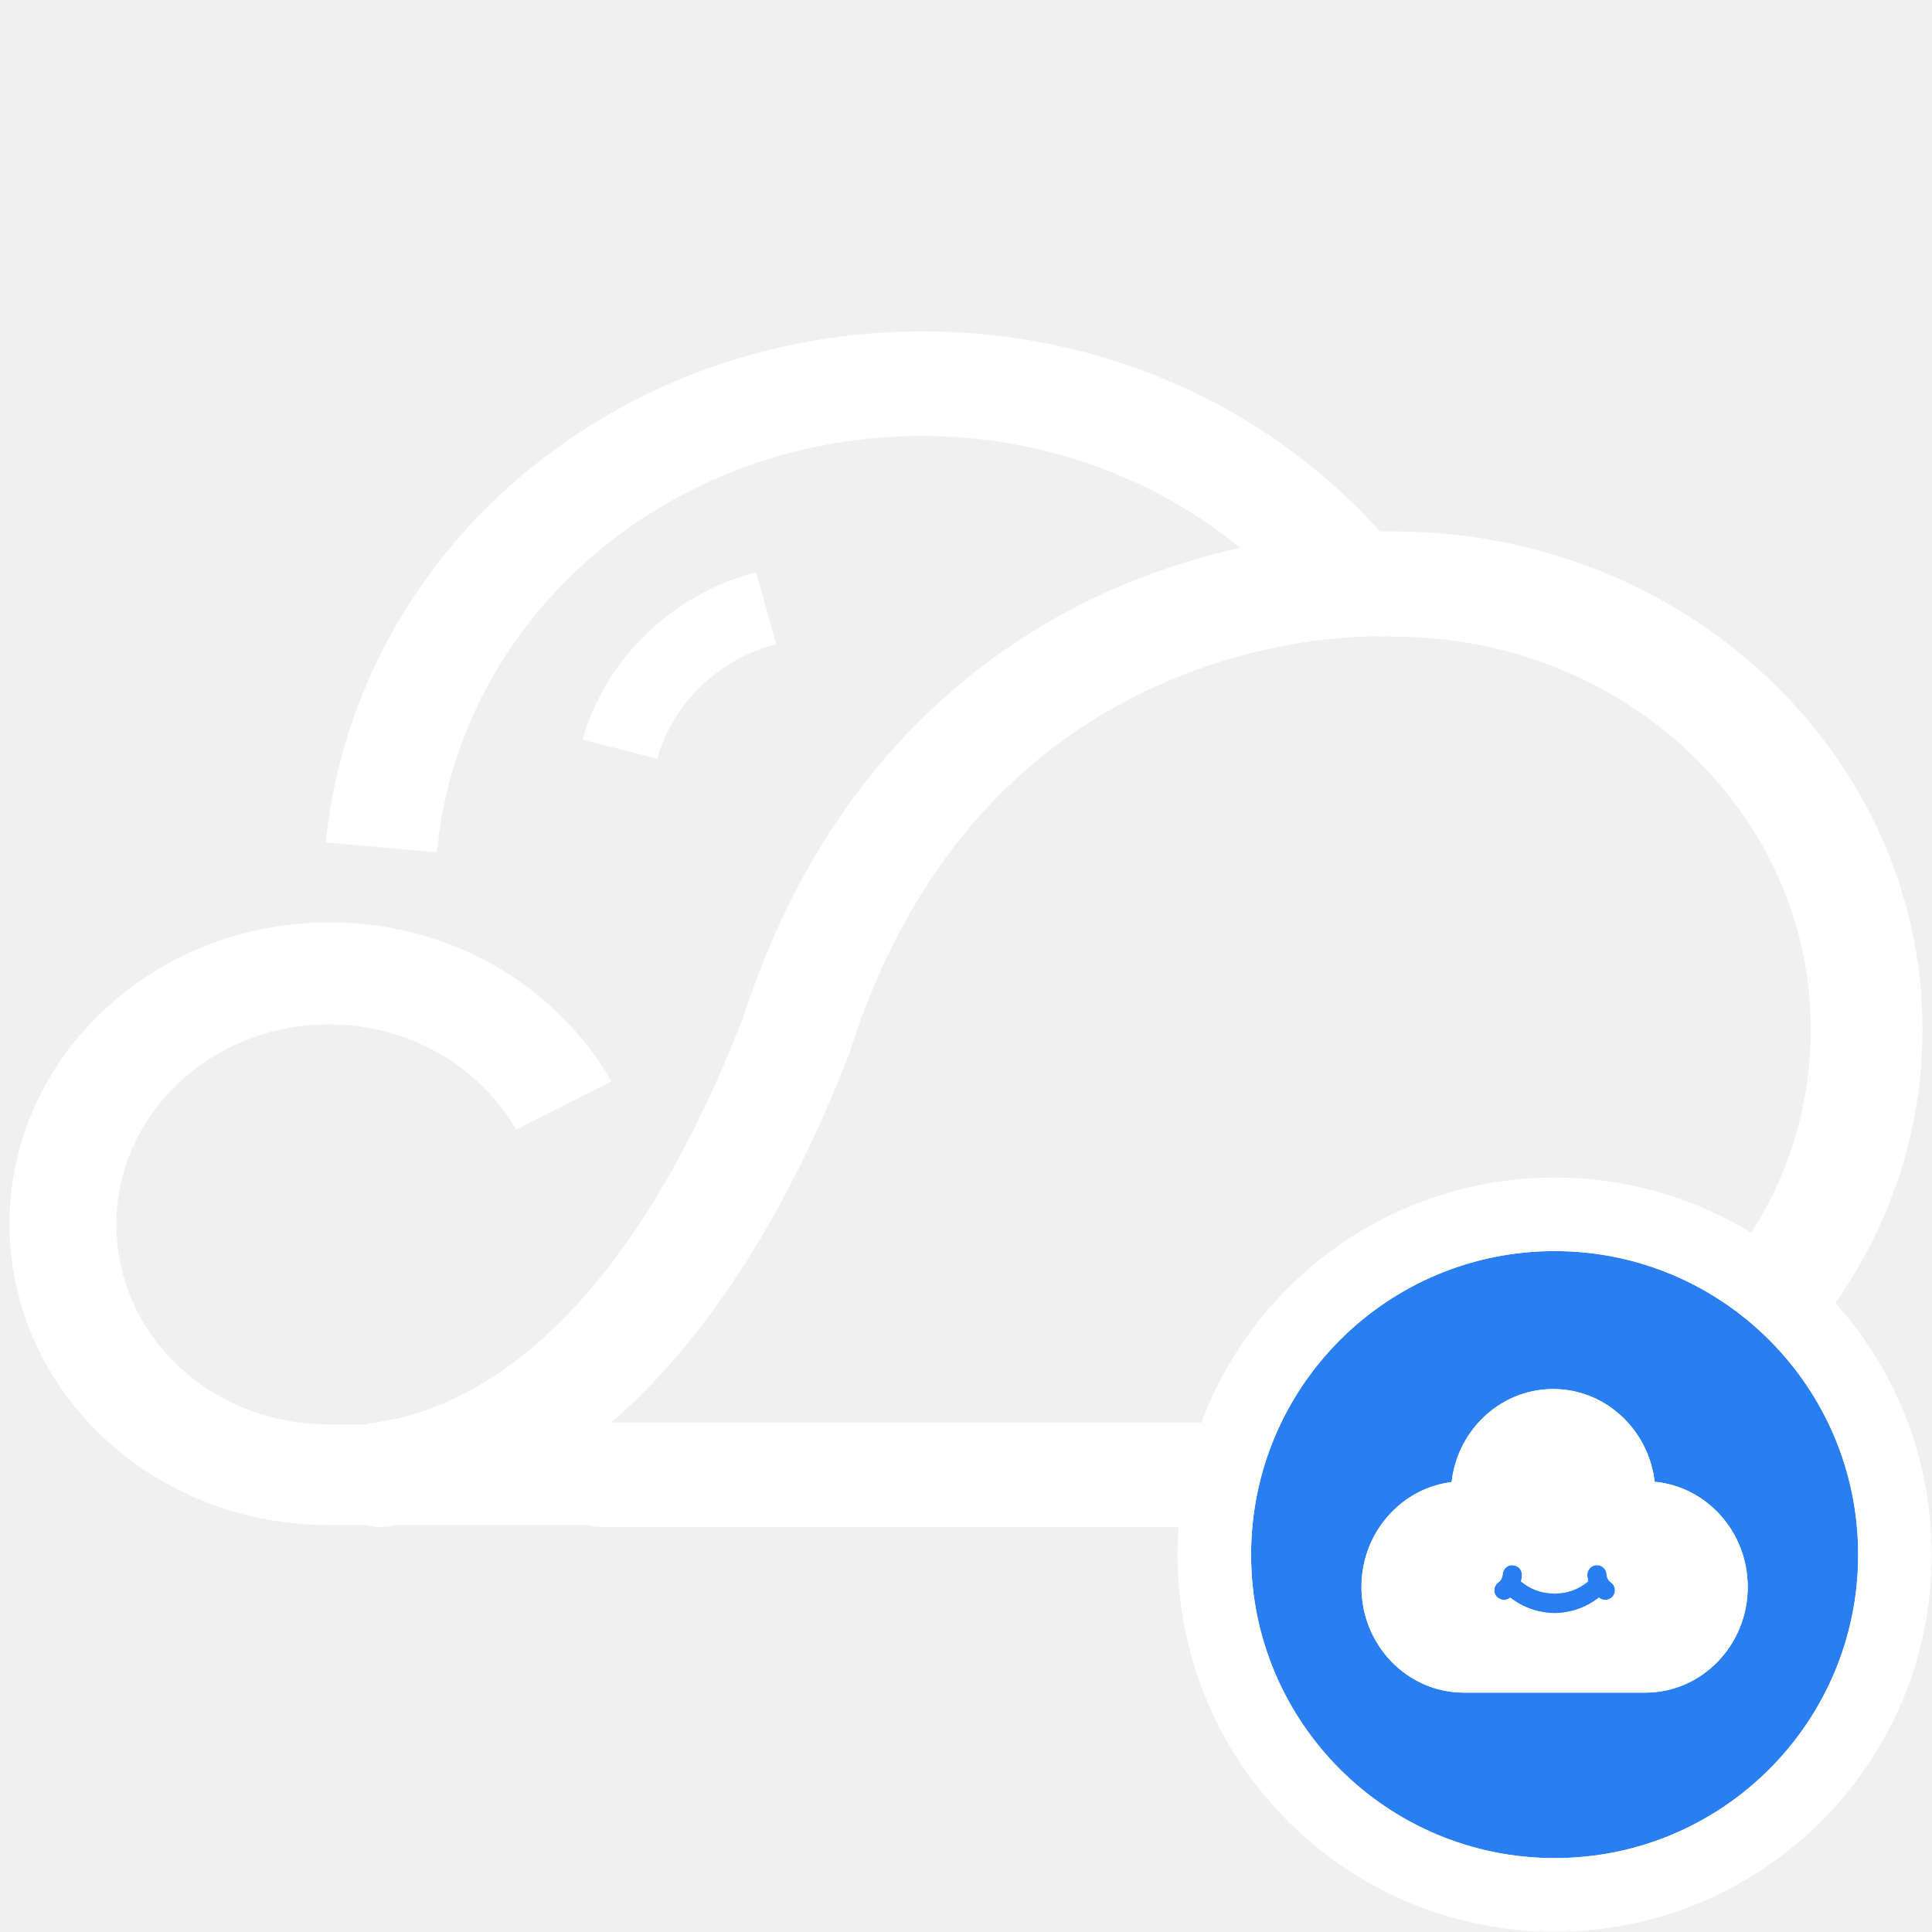
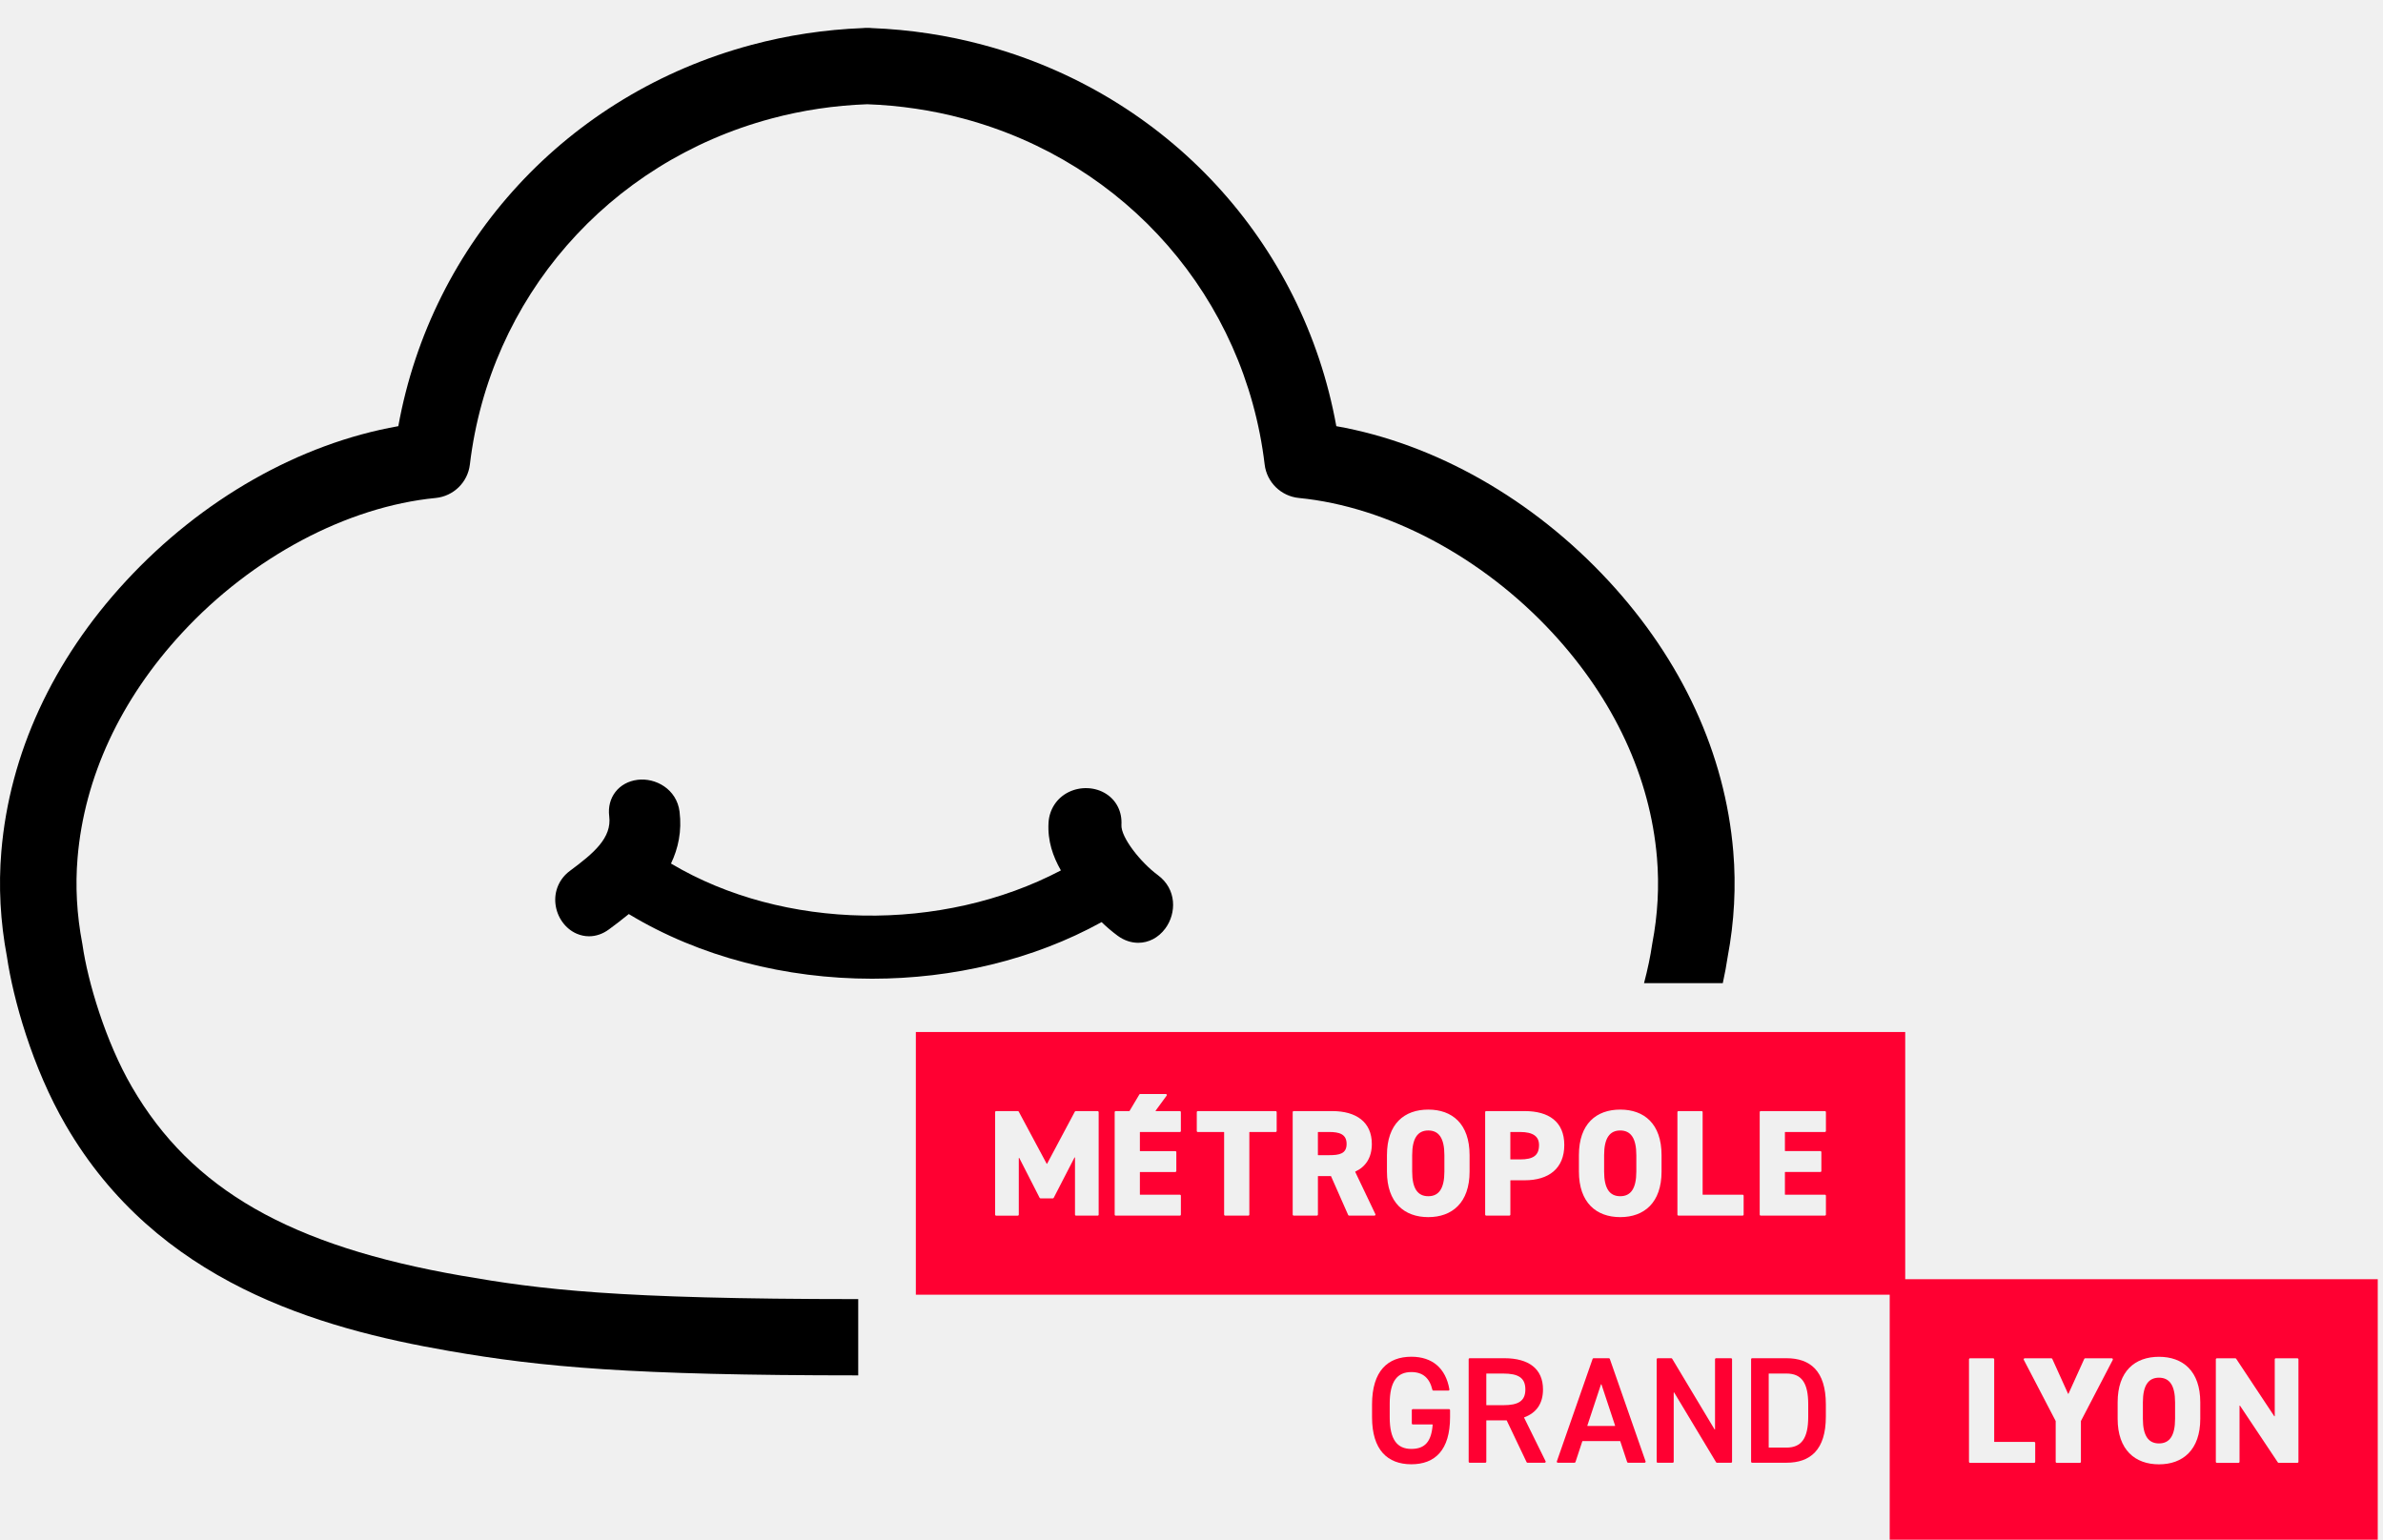
- <svg xmlns="http://www.w3.org/2000/svg" width="32" height="32" viewBox="0 0 32 32" fill="none">
-   <g clip-path="url(#clip0_627_6281)">
-     <path d="M12.856 10.669L12.525 9.477C11.131 9.843 10.03 10.905 9.65 12.25L10.886 12.568C11.143 11.648 11.901 10.916 12.856 10.669Z" fill="white" />
-     <path d="M31.843 17.053C31.843 12.513 27.926 8.813 23.108 8.802C23.062 8.802 22.982 8.802 22.857 8.802C20.961 6.694 18.232 5.489 15.275 5.489C10.445 5.489 6.334 8.737 5.501 13.223C5.455 13.46 5.421 13.707 5.398 13.955L7.236 14.116C7.259 13.912 7.282 13.718 7.316 13.514C7.99 9.867 11.336 7.221 15.264 7.221C17.239 7.221 19.089 7.888 20.539 9.071C19.979 9.2 19.351 9.383 18.712 9.641C16.577 10.512 13.733 12.47 12.318 16.827C10.239 22.205 7.648 23.346 6.289 23.55C6.22 23.561 6.14 23.571 6.06 23.593H5.444C5.17 23.593 4.896 23.561 4.633 23.507C3.046 23.152 1.927 21.829 1.927 20.28C1.927 18.451 3.503 16.967 5.444 16.967C6.38 16.967 7.271 17.311 7.933 17.935C8.173 18.161 8.39 18.43 8.55 18.709L10.125 17.913C9.886 17.483 9.566 17.085 9.2 16.741C8.196 15.794 6.871 15.278 5.455 15.278C2.532 15.278 0.157 17.515 0.157 20.269C0.157 22.593 1.836 24.593 4.233 25.131C4.633 25.217 5.044 25.26 5.455 25.26H6.072C6.152 25.282 6.232 25.293 6.312 25.293C6.391 25.293 6.471 25.282 6.551 25.26H9.726C9.806 25.282 9.886 25.293 9.965 25.293H23.37C23.428 25.293 23.473 25.293 23.519 25.282C25.745 25.185 27.824 24.292 29.377 22.775C30.964 21.237 31.843 19.204 31.843 17.053ZM23.336 23.55C23.313 23.55 23.291 23.55 23.268 23.561H10.125C11.678 22.216 13.037 20.129 14.087 17.397C14.099 17.386 14.099 17.365 14.099 17.354C16.371 10.287 22.765 10.523 23.028 10.545C23.051 10.545 23.062 10.545 23.085 10.545C26.899 10.545 29.993 13.46 29.993 17.053C29.993 20.57 27.07 23.431 23.336 23.55Z" fill="white" />
-     <circle cx="25.75" cy="25.75" r="4.875" fill="white" />
-     <mask id="path-4-outside-1_627_6281" maskUnits="userSpaceOnUse" x="18.722" y="18.722" width="14" height="14" fill="black">
-       <rect fill="white" x="18.722" y="18.722" width="14" height="14" />
-       <path fill-rule="evenodd" clip-rule="evenodd" d="M25.75 30.776C28.526 30.776 30.777 28.526 30.777 25.75C30.777 22.973 28.526 20.722 25.75 20.722C22.973 20.722 20.722 22.973 20.722 25.75C20.722 28.526 22.973 30.776 25.75 30.776ZM26.501 26.474C26.573 26.522 26.677 26.5 26.724 26.426C26.771 26.352 26.75 26.254 26.677 26.205C26.615 26.164 26.611 26.081 26.611 26.081C26.609 25.994 26.537 25.923 26.45 25.923H26.448C26.405 25.924 26.365 25.941 26.335 25.972C26.305 26.003 26.289 26.044 26.29 26.089C26.291 26.107 26.294 26.144 26.305 26.191C25.984 26.462 25.516 26.463 25.193 26.193C25.209 26.132 25.209 26.088 25.209 26.087C25.21 25.999 25.14 25.925 25.053 25.924C25.01 25.92 24.971 25.937 24.94 25.966C24.909 25.995 24.89 26.037 24.888 26.08C24.888 26.08 24.884 26.164 24.821 26.206C24.749 26.255 24.728 26.354 24.775 26.427C24.822 26.499 24.924 26.522 24.998 26.474C25.004 26.47 25.009 26.466 25.015 26.462C25.224 26.627 25.481 26.717 25.748 26.717C26.016 26.717 26.274 26.627 26.483 26.461C26.489 26.466 26.495 26.47 26.501 26.474ZM26.91 23.506C27.188 23.787 27.36 24.15 27.407 24.543C28.27 24.623 28.948 25.374 28.948 26.285C28.948 27.25 28.188 28.035 27.254 28.035H24.244C23.31 28.035 22.55 27.25 22.55 26.285C22.55 25.825 22.722 25.391 23.034 25.062C23.307 24.774 23.66 24.595 24.043 24.548C24.088 24.153 24.261 23.788 24.54 23.506C24.859 23.184 25.279 23.007 25.725 23.007C26.17 23.007 26.591 23.184 26.91 23.506Z" />
-     </mask>
-     <path fill-rule="evenodd" clip-rule="evenodd" d="M25.75 30.776C28.526 30.776 30.777 28.526 30.777 25.75C30.777 22.973 28.526 20.722 25.75 20.722C22.973 20.722 20.722 22.973 20.722 25.75C20.722 28.526 22.973 30.776 25.75 30.776ZM26.501 26.474C26.573 26.522 26.677 26.5 26.724 26.426C26.771 26.352 26.75 26.254 26.677 26.205C26.615 26.164 26.611 26.081 26.611 26.081C26.609 25.994 26.537 25.923 26.45 25.923H26.448C26.405 25.924 26.365 25.941 26.335 25.972C26.305 26.003 26.289 26.044 26.29 26.089C26.291 26.107 26.294 26.144 26.305 26.191C25.984 26.462 25.516 26.463 25.193 26.193C25.209 26.132 25.209 26.088 25.209 26.087C25.21 25.999 25.14 25.925 25.053 25.924C25.01 25.92 24.971 25.937 24.94 25.966C24.909 25.995 24.89 26.037 24.888 26.08C24.888 26.08 24.884 26.164 24.821 26.206C24.749 26.255 24.728 26.354 24.775 26.427C24.822 26.499 24.924 26.522 24.998 26.474C25.004 26.47 25.009 26.466 25.015 26.462C25.224 26.627 25.481 26.717 25.748 26.717C26.016 26.717 26.274 26.627 26.483 26.461C26.489 26.466 26.495 26.47 26.501 26.474ZM26.91 23.506C27.188 23.787 27.36 24.15 27.407 24.543C28.27 24.623 28.948 25.374 28.948 26.285C28.948 27.25 28.188 28.035 27.254 28.035H24.244C23.31 28.035 22.55 27.25 22.55 26.285C22.55 25.825 22.722 25.391 23.034 25.062C23.307 24.774 23.66 24.595 24.043 24.548C24.088 24.153 24.261 23.788 24.54 23.506C24.859 23.184 25.279 23.007 25.725 23.007C26.17 23.007 26.591 23.184 26.91 23.506Z" fill="#297EF2" />
-     <path d="M26.724 26.426L25.697 25.77L25.697 25.77L26.724 26.426ZM26.501 26.474L27.181 25.462L27.161 25.449L27.14 25.436L26.501 26.474ZM26.677 26.205L27.351 25.19L27.351 25.19L26.677 26.205ZM26.611 26.081L25.392 26.109L25.393 26.128L25.394 26.148L26.611 26.081ZM26.448 25.923V24.705H26.436L26.424 24.705L26.448 25.923ZM26.335 25.972L27.211 26.82L27.211 26.82L26.335 25.972ZM26.29 26.089L25.071 26.111L25.072 26.128L25.073 26.146L26.29 26.089ZM26.305 26.191L27.09 27.123L27.673 26.632L27.487 25.893L26.305 26.191ZM25.193 26.193L24.013 25.888L23.82 26.635L24.412 27.129L25.193 26.193ZM25.209 26.087L23.99 26.065L23.99 26.076V26.087H25.209ZM25.053 25.924L24.957 27.138L24.991 27.141L25.025 27.142L25.053 25.924ZM24.94 25.966L25.769 26.859L25.772 26.856L24.94 25.966ZM24.888 26.08L26.105 26.144L26.106 26.134L26.106 26.125L24.888 26.08ZM24.821 26.206L24.148 25.19L24.139 25.196L24.821 26.206ZM24.775 26.427L23.751 27.087L23.751 27.088L24.775 26.427ZM24.998 26.474L24.363 25.434L24.347 25.444L24.331 25.454L24.998 26.474ZM25.015 26.462L25.768 25.505L25.053 24.942L24.311 25.468L25.015 26.462ZM26.483 26.461L27.217 25.488L26.466 24.922L25.728 25.505L26.483 26.461ZM27.407 24.543L26.196 24.685L26.311 25.666L27.294 25.756L27.407 24.543ZM26.91 23.506L27.776 22.649L27.776 22.649L26.91 23.506ZM23.034 25.062L22.15 24.223L22.149 24.224L23.034 25.062ZM24.043 24.548L24.19 25.758L25.144 25.642L25.254 24.687L24.043 24.548ZM24.54 23.506L25.406 24.364L25.407 24.363L24.54 23.506ZM29.558 25.75C29.558 27.853 27.853 29.558 25.75 29.558V31.995C29.199 31.995 31.995 29.199 31.995 25.75H29.558ZM25.75 21.941C27.853 21.941 29.558 23.646 29.558 25.75H31.995C31.995 22.3 29.199 19.504 25.75 19.504V21.941ZM21.941 25.75C21.941 23.646 23.646 21.941 25.75 21.941V19.504C22.3 19.504 19.504 22.3 19.504 25.75H21.941ZM25.75 29.558C23.646 29.558 21.941 27.853 21.941 25.75H19.504C19.504 29.199 22.3 31.995 25.75 31.995V29.558ZM25.697 25.77C26.013 25.276 26.677 25.123 27.181 25.462L25.821 27.485C26.469 27.921 27.341 27.724 27.751 27.082L25.697 25.77ZM26.004 27.221C25.52 26.901 25.387 26.255 25.697 25.77L27.75 27.083C28.155 26.45 27.98 25.607 27.351 25.19L26.004 27.221ZM26.611 26.081C25.394 26.148 25.394 26.148 25.394 26.149C25.394 26.149 25.394 26.149 25.394 26.149C25.394 26.15 25.394 26.151 25.394 26.151C25.394 26.152 25.394 26.154 25.394 26.155C25.394 26.157 25.395 26.16 25.395 26.162C25.395 26.167 25.395 26.172 25.396 26.177C25.397 26.188 25.398 26.199 25.399 26.211C25.401 26.235 25.405 26.263 25.41 26.294C25.42 26.353 25.437 26.433 25.468 26.523C25.524 26.687 25.665 26.997 26.004 27.221L27.351 25.19C27.628 25.373 27.735 25.62 27.773 25.732C27.796 25.797 27.808 25.853 27.815 25.895C27.818 25.917 27.821 25.938 27.823 25.958C27.824 25.967 27.825 25.977 27.826 25.986C27.826 25.991 27.826 25.995 27.827 26C27.827 26.002 27.827 26.005 27.827 26.007C27.827 26.008 27.827 26.009 27.827 26.01C27.827 26.011 27.827 26.012 27.827 26.012C27.827 26.012 27.827 26.013 27.827 26.013C27.827 26.013 27.828 26.014 26.611 26.081ZM26.45 27.142C25.871 27.142 25.405 26.68 25.392 26.109L27.829 26.053C27.812 25.307 27.203 24.705 26.45 24.705V27.142ZM26.448 27.142H26.45V24.705H26.448V27.142ZM27.211 26.82C27.015 27.022 26.748 27.137 26.471 27.142L26.424 24.705C26.062 24.712 25.715 24.861 25.46 25.124L27.211 26.82ZM27.508 26.068C27.513 26.335 27.413 26.61 27.211 26.82L25.46 25.124C25.197 25.396 25.065 25.753 25.071 26.111L27.508 26.068ZM27.487 25.893C27.5 25.945 27.505 25.992 27.507 26.033L25.073 26.146C25.076 26.221 25.087 26.343 25.124 26.488L27.487 25.893ZM24.412 27.129C25.188 27.777 26.317 27.775 27.09 27.123L25.521 25.259C25.651 25.149 25.843 25.148 25.974 25.258L24.412 27.129ZM23.99 26.087C23.99 26.049 23.992 26.017 23.995 25.987C23.998 25.957 24.004 25.924 24.013 25.888L26.373 26.498C26.422 26.309 26.427 26.157 26.427 26.087H23.99ZM25.025 27.142C24.436 27.128 23.98 26.641 23.99 26.065L26.427 26.109C26.441 25.356 25.845 24.723 25.082 24.705L25.025 27.142ZM25.772 26.856C25.601 27.017 25.315 27.167 24.957 27.138L25.15 24.709C24.705 24.674 24.341 24.857 24.108 25.076L25.772 26.856ZM26.106 26.125C26.096 26.399 25.979 26.664 25.769 26.859L24.11 25.073C23.838 25.326 23.684 25.675 23.67 26.035L26.106 26.125ZM25.494 27.221C25.833 26.997 25.974 26.688 26.031 26.522C26.062 26.431 26.079 26.351 26.089 26.291C26.094 26.26 26.098 26.232 26.1 26.208C26.101 26.196 26.102 26.184 26.103 26.174C26.104 26.168 26.104 26.163 26.104 26.158C26.105 26.156 26.105 26.153 26.105 26.151C26.105 26.15 26.105 26.149 26.105 26.148C26.105 26.147 26.105 26.146 26.105 26.146C26.105 26.145 26.105 26.145 26.105 26.145C26.105 26.144 26.105 26.144 24.888 26.08C23.671 26.016 23.671 26.016 23.671 26.015C23.671 26.015 23.671 26.015 23.671 26.015C23.671 26.014 23.671 26.014 23.671 26.013C23.671 26.012 23.671 26.011 23.672 26.009C23.672 26.007 23.672 26.005 23.672 26.003C23.672 25.998 23.673 25.993 23.673 25.989C23.674 25.979 23.674 25.97 23.675 25.96C23.677 25.94 23.68 25.919 23.684 25.897C23.691 25.854 23.703 25.798 23.725 25.733C23.764 25.619 23.871 25.373 24.148 25.19L25.494 27.221ZM25.799 25.767C26.114 26.255 25.976 26.896 25.503 27.216L24.139 25.196C23.521 25.613 23.342 26.453 23.751 27.087L25.799 25.767ZM24.331 25.454C24.828 25.129 25.482 25.275 25.799 25.766L23.751 27.088C24.161 27.723 25.021 27.916 25.666 27.493L24.331 25.454ZM24.311 25.468C24.308 25.47 24.306 25.471 24.304 25.472C24.304 25.473 24.303 25.473 24.302 25.474C24.302 25.474 24.302 25.474 24.302 25.474C24.3 25.475 24.303 25.473 24.307 25.47C24.314 25.465 24.335 25.451 24.363 25.434L25.634 27.514C25.668 27.493 25.694 27.475 25.706 27.466C25.713 27.462 25.718 27.458 25.72 27.456C25.723 27.454 25.721 27.456 25.719 27.457L24.311 25.468ZM25.748 25.498C25.751 25.498 25.755 25.498 25.759 25.5C25.763 25.501 25.767 25.503 25.768 25.505L24.261 27.42C24.684 27.753 25.206 27.935 25.748 27.935V25.498ZM25.728 25.505C25.73 25.503 25.733 25.501 25.737 25.5C25.741 25.498 25.745 25.498 25.748 25.498V27.935C26.291 27.935 26.814 27.752 27.238 27.418L25.728 25.505ZM27.14 25.436C27.175 25.458 27.201 25.477 27.217 25.488L25.749 27.434C25.776 27.454 25.814 27.482 25.861 27.511L27.14 25.436ZM28.617 24.401C28.54 23.742 28.248 23.126 27.776 22.649L26.043 24.363C26.127 24.448 26.181 24.558 26.196 24.685L28.617 24.401ZM30.167 26.285C30.167 24.77 29.034 23.47 27.519 23.329L27.294 25.756C27.505 25.776 27.73 25.978 27.73 26.285H30.167ZM27.254 29.253C28.897 29.253 30.167 27.886 30.167 26.285H27.73C27.73 26.614 27.479 26.816 27.254 26.816V29.253ZM24.244 29.253H27.254V26.816H24.244V29.253ZM21.332 26.285C21.332 27.886 22.601 29.253 24.244 29.253V26.816C24.02 26.816 23.769 26.614 23.769 26.285H21.332ZM22.149 24.224C21.619 24.783 21.332 25.519 21.332 26.285H23.769C23.769 26.131 23.825 25.998 23.918 25.9L22.149 24.224ZM23.895 23.339C23.225 23.42 22.613 23.735 22.15 24.223L23.917 25.901C24 25.814 24.095 25.77 24.19 25.758L23.895 23.339ZM23.674 22.649C23.2 23.128 22.908 23.747 22.832 24.41L25.254 24.687C25.268 24.559 25.322 24.448 25.406 24.364L23.674 22.649ZM25.725 21.789C24.949 21.789 24.218 22.099 23.674 22.649L25.407 24.363C25.5 24.269 25.61 24.226 25.725 24.226V21.789ZM27.776 22.649C27.232 22.099 26.501 21.789 25.725 21.789V24.226C25.84 24.226 25.95 24.269 26.043 24.363L27.776 22.649Z" fill="white" mask="url(#path-4-outside-1_627_6281)" />
+ <svg xmlns="http://www.w3.org/2000/svg" width="147" height="95" viewBox="0 0 147 95" fill="none">
+   <g clip-path="url(#clip0_2070_44887)">
+     <path fill-rule="evenodd" clip-rule="evenodd" d="M47.579 7.316C49.494 6.801 51.485 6.504 53.499 6.432C55.514 6.504 57.506 6.801 59.423 7.316C69.495 10.015 76.791 18.393 78.013 28.661C78.144 29.758 79.023 30.617 80.126 30.726C85.601 31.263 91.45 34.376 95.773 39.053C99.569 43.16 101.796 47.958 102.214 52.929V52.931C102.361 54.661 102.264 56.438 101.925 58.21C101.919 58.245 101.913 58.279 101.908 58.314C101.811 58.988 101.644 59.791 101.416 60.661H106.274C106.403 60.071 106.503 59.525 106.575 59.038C106.986 56.862 107.101 54.674 106.92 52.535C106.414 46.512 103.76 40.747 99.246 35.862C94.558 30.791 88.517 27.372 82.433 26.295C80.379 14.94 72 5.813 60.653 2.772C58.425 2.172 56.114 1.823 53.779 1.733C53.685 1.723 53.587 1.717 53.495 1.72C53.403 1.716 53.32 1.724 53.233 1.732C50.896 1.823 48.581 2.172 46.354 2.771C35.003 5.813 26.623 14.94 24.571 26.295C18.484 27.372 12.443 30.791 7.759 35.862C3.243 40.746 0.589 46.511 0.083 52.536C-0.098 54.677 0.018 56.864 0.429 59.038C0.808 61.614 1.981 65.859 4.056 69.427C9.681 79.115 19.633 81.957 27.674 83.352C33.441 84.353 38.936 84.861 52.941 84.863V80.157C37.938 80.155 33.338 79.558 28.481 78.715C17.896 76.879 11.813 73.397 8.139 67.069C6.508 64.264 5.416 60.565 5.092 58.315C5.087 58.282 5.081 58.25 5.076 58.218L5.074 58.209C4.736 56.438 4.638 54.662 4.785 52.93C5.202 47.958 7.431 43.159 11.229 39.052C15.547 34.376 21.395 31.263 26.873 30.726C27.977 30.617 28.855 29.758 28.985 28.661C30.207 18.394 37.504 10.015 47.579 7.316Z" fill="black" />
+     <path fill-rule="evenodd" clip-rule="evenodd" d="M71.423 53.995C70.371 53.221 69.135 51.666 69.178 50.898C69.224 50.102 68.886 49.408 68.249 48.992C67.573 48.551 66.654 48.507 65.905 48.882C65.184 49.244 64.726 49.949 64.68 50.766C64.616 51.889 64.953 52.846 65.444 53.706C58.097 57.567 48.329 57.416 41.392 53.282C41.835 52.353 42.071 51.288 41.919 50.075C41.742 48.686 40.439 47.978 39.331 48.116C38.171 48.261 37.435 49.207 37.581 50.364C37.749 51.698 36.632 52.641 35.153 53.736C34.504 54.217 34.172 54.984 34.266 55.784C34.359 56.592 34.872 57.308 35.574 57.61C35.821 57.716 36.078 57.77 36.336 57.77C36.761 57.77 37.185 57.626 37.564 57.345C37.922 57.08 38.347 56.764 38.788 56.399C43.17 59.053 48.481 60.388 53.802 60.388C58.766 60.387 63.735 59.226 67.953 56.896C68.256 57.187 68.583 57.47 68.943 57.736C69.342 58.029 69.784 58.172 70.216 58.172C70.845 58.172 71.454 57.869 71.883 57.29C72.58 56.35 72.599 54.861 71.423 53.995" fill="black" />
+     <path d="M89.386 86.946C89.421 86.946 89.45 86.974 89.45 87.01V87.442C89.45 89.476 88.519 90.348 87.062 90.348C85.604 90.348 84.637 89.476 84.637 87.442V86.664C84.637 84.584 85.614 83.713 87.062 83.713C88.353 83.713 89.183 84.417 89.409 85.727C89.416 85.766 89.386 85.802 89.346 85.802H88.419C88.39 85.802 88.364 85.781 88.358 85.753C88.19 85.035 87.779 84.659 87.062 84.659C86.197 84.659 85.727 85.222 85.727 86.617V87.442C85.727 88.839 86.197 89.401 87.062 89.401C87.927 89.401 88.298 88.919 88.377 87.91C88.377 87.901 88.37 87.892 88.361 87.892H87.154C87.119 87.892 87.09 87.864 87.09 87.828V87.008C87.09 86.974 87.118 86.945 87.154 86.945H89.386V86.946Z" fill="#FF0032" />
+     <path d="M92.726 86.703C93.645 86.703 94.095 86.459 94.095 85.731C94.095 85.002 93.645 84.75 92.726 84.75H91.701C91.692 84.75 91.686 84.757 91.686 84.765V86.687C91.686 86.696 91.692 86.703 91.701 86.703H92.726V86.703ZM94.171 90.218L92.946 87.647C92.946 87.647 92.939 87.638 92.932 87.638H91.701C91.692 87.638 91.686 87.644 91.686 87.653V90.19C91.686 90.225 91.657 90.254 91.621 90.254H90.662C90.627 90.254 90.598 90.226 90.598 90.19V83.869C90.598 83.834 90.626 83.805 90.662 83.805H92.801C94.291 83.805 95.183 84.449 95.183 85.73C95.183 86.611 94.767 87.179 94.027 87.453C94.018 87.456 94.014 87.466 94.018 87.474L95.343 90.161C95.365 90.204 95.333 90.253 95.286 90.253H94.228C94.204 90.253 94.181 90.238 94.171 90.217" fill="#FF0032" />
+     <path d="M97.934 87.983H99.615C99.627 87.983 99.633 87.973 99.63 87.962L98.789 85.42C98.785 85.406 98.763 85.406 98.759 85.42L97.918 87.962C97.915 87.972 97.923 87.983 97.933 87.983M96.037 90.169L98.243 83.847C98.252 83.822 98.276 83.805 98.304 83.805H99.245C99.272 83.805 99.296 83.822 99.305 83.847L101.511 90.169C101.526 90.21 101.494 90.253 101.45 90.253H100.433C100.406 90.253 100.382 90.235 100.373 90.209L99.95 88.928C99.948 88.921 99.942 88.917 99.936 88.917H97.624C97.617 88.917 97.611 88.921 97.609 88.928L97.187 90.209C97.178 90.235 97.154 90.253 97.126 90.253H96.099C96.055 90.253 96.025 90.21 96.038 90.169" fill="#FF0032" />
+     <path d="M106.845 83.87V90.191C106.845 90.226 106.817 90.255 106.781 90.255H105.916C105.894 90.255 105.873 90.244 105.861 90.224L103.275 85.921C103.267 85.908 103.246 85.913 103.246 85.929V90.191C103.246 90.226 103.218 90.255 103.182 90.255H102.259C102.225 90.255 102.195 90.227 102.195 90.191V83.87C102.195 83.835 102.223 83.806 102.259 83.806H103.097C103.119 83.806 103.139 83.817 103.152 83.837L105.766 88.196C105.773 88.209 105.795 88.204 105.795 88.188V83.87C105.795 83.835 105.823 83.806 105.859 83.806H106.781C106.816 83.806 106.845 83.834 106.845 83.87" fill="#FF0032" />
+     <path d="M111.544 87.413V86.647C111.544 85.319 111.131 84.75 110.203 84.75H109.122C109.113 84.75 109.106 84.757 109.106 84.765V89.303C109.106 89.312 109.113 89.319 109.122 89.319H110.203C111.131 89.319 111.544 88.74 111.544 87.412M108.02 90.19V83.869C108.02 83.834 108.048 83.805 108.084 83.805H110.204C111.657 83.805 112.631 84.581 112.631 86.645V87.412C112.631 89.477 111.656 90.253 110.204 90.253H108.084C108.049 90.253 108.02 90.225 108.02 90.189" fill="#FF0032" />
+     <path d="M133.181 85.006C132.535 85.006 132.188 85.474 132.188 86.53V87.539C132.188 88.595 132.534 89.062 133.181 89.062C133.828 89.062 134.174 88.595 134.174 87.539V86.53C134.174 85.474 133.828 85.006 133.181 85.006Z" fill="#FF0032" />
+     <path d="M116.57 78.931V95.138H146.676V78.931H116.57ZM125.546 90.196C125.546 90.23 125.518 90.26 125.482 90.26H121.525C121.49 90.26 121.461 90.231 121.461 90.196V83.874C121.461 83.839 121.489 83.81 121.525 83.81H122.952C122.987 83.81 123.016 83.838 123.016 83.874V88.954C123.016 88.963 123.023 88.969 123.032 88.969H125.482C125.517 88.969 125.546 88.997 125.546 89.033V90.196ZM130.332 83.903L128.368 87.676C128.368 87.676 128.365 87.68 128.365 87.683V90.196C128.365 90.23 128.337 90.26 128.301 90.26H126.873C126.838 90.26 126.809 90.231 126.809 90.196V87.683C126.809 87.683 126.809 87.678 126.807 87.676L124.842 83.903C124.82 83.861 124.851 83.81 124.899 83.81H126.541C126.566 83.81 126.589 83.825 126.6 83.847L127.571 85.993C127.576 86.005 127.594 86.005 127.6 85.993L128.571 83.847C128.581 83.825 128.604 83.81 128.629 83.81H130.272C130.321 83.81 130.351 83.861 130.329 83.903H130.332ZM135.728 87.539C135.728 89.464 134.651 90.352 133.18 90.352C131.709 90.352 130.631 89.464 130.631 87.539V86.53C130.631 84.586 131.709 83.717 133.18 83.717C134.651 83.717 135.728 84.586 135.728 86.53V87.539V87.539ZM141.785 90.195C141.785 90.229 141.757 90.258 141.721 90.258H140.564C140.542 90.258 140.522 90.248 140.511 90.23L138.179 86.733C138.17 86.719 138.15 86.726 138.15 86.742V90.196C138.15 90.23 138.122 90.26 138.086 90.26H136.752C136.717 90.26 136.688 90.231 136.688 90.196V83.874C136.688 83.839 136.716 83.81 136.752 83.81H137.89C137.912 83.81 137.932 83.821 137.943 83.838L140.293 87.383C140.302 87.396 140.322 87.39 140.322 87.374V83.873C140.322 83.838 140.35 83.809 140.386 83.809H141.72C141.755 83.809 141.784 83.837 141.784 83.873V90.195H141.785Z" fill="#FF0032" />
+     <path d="M81.99 69.847H81.313C81.304 69.847 81.297 69.853 81.297 69.862V71.26C81.297 71.269 81.304 71.276 81.313 71.276H81.99C82.618 71.276 83.068 71.192 83.068 70.584C83.068 69.977 82.618 69.846 81.99 69.846V69.847Z" fill="#FF0032" />
+     <path d="M99.947 69.753C99.3 69.753 98.953 70.221 98.953 71.277V72.286C98.953 73.342 99.299 73.809 99.947 73.809C100.594 73.809 100.94 73.342 100.94 72.286V71.277C100.94 70.221 100.594 69.753 99.947 69.753Z" fill="#FF0032" />
+     <path d="M88.107 69.753C87.46 69.753 87.113 70.221 87.113 71.277V72.286C87.113 73.342 87.459 73.809 88.107 73.809C88.754 73.809 89.1 73.342 89.1 72.286V71.277C89.1 70.221 88.754 69.753 88.107 69.753Z" fill="#FF0032" />
+     <path d="M93.767 69.846H93.184C93.175 69.846 93.168 69.853 93.168 69.862V71.522C93.168 71.531 93.175 71.538 93.184 71.538H93.767C94.582 71.538 94.938 71.295 94.938 70.65C94.938 70.127 94.582 69.846 93.767 69.846Z" fill="#FF0032" />
+     <path d="M56.496 63.678V79.884H117.527V63.678H56.496ZM67.775 74.943C67.775 74.978 67.747 75.007 67.711 75.007H66.377C66.343 75.007 66.313 74.979 66.313 74.943V71.427C66.313 71.41 66.291 71.405 66.283 71.42L65.001 73.907C64.99 73.928 64.968 73.942 64.945 73.942H64.188C64.165 73.942 64.142 73.928 64.131 73.907L62.877 71.45C62.869 71.435 62.846 71.441 62.846 71.456V74.944C62.846 74.979 62.818 75.008 62.782 75.008H61.449C61.414 75.008 61.385 74.98 61.385 74.944V68.622C61.385 68.588 61.413 68.558 61.449 68.558H62.789C62.813 68.558 62.834 68.572 62.845 68.592L64.565 71.803C64.57 71.814 64.587 71.814 64.593 71.803L66.303 68.592C66.314 68.571 66.336 68.558 66.359 68.558H67.709C67.744 68.558 67.773 68.586 67.773 68.622V74.944L67.775 74.943ZM72.845 69.784C72.845 69.818 72.815 69.848 72.781 69.848H70.332C70.323 69.848 70.316 69.854 70.316 69.863V71.009C70.316 71.018 70.323 71.025 70.332 71.025H72.501C72.536 71.025 72.564 71.053 72.564 71.088V72.251C72.564 72.286 72.534 72.315 72.5 72.315H70.332C70.323 72.315 70.316 72.322 70.316 72.331V73.701C70.316 73.71 70.323 73.716 70.332 73.716H72.782C72.817 73.716 72.845 73.744 72.845 73.779V74.943C72.845 74.978 72.815 75.007 72.781 75.007H68.824C68.789 75.007 68.761 74.979 68.761 74.944V68.621C68.761 68.586 68.79 68.557 68.825 68.557H69.663C69.669 68.557 69.674 68.554 69.677 68.549L70.284 67.53C70.296 67.512 70.316 67.501 70.339 67.501H71.914C71.968 67.501 71.997 67.563 71.965 67.604L71.287 68.531C71.279 68.542 71.287 68.557 71.299 68.557H72.781C72.815 68.557 72.844 68.585 72.844 68.62V69.784H72.845ZM78.754 69.784C78.754 69.818 78.726 69.848 78.691 69.848H77.084C77.075 69.848 77.068 69.854 77.068 69.863V74.943C77.068 74.978 77.04 75.007 77.004 75.007H75.576C75.542 75.007 75.513 74.979 75.513 74.943V69.863C75.513 69.854 75.506 69.848 75.497 69.848H73.89C73.855 69.848 73.826 69.82 73.826 69.784V68.621C73.826 68.586 73.854 68.557 73.89 68.557H78.691C78.725 68.557 78.754 68.585 78.754 68.621V69.784V69.784ZM84.786 75.005H83.223C83.198 75.005 83.174 74.991 83.164 74.967L82.108 72.575C82.106 72.57 82.1 72.566 82.093 72.566H81.313C81.304 72.566 81.298 72.573 81.298 72.582V74.942C81.298 74.976 81.269 75.005 81.234 75.005H79.806C79.772 75.005 79.742 74.978 79.742 74.942V68.62C79.742 68.585 79.77 68.556 79.806 68.556H82.179C83.669 68.556 84.624 69.239 84.624 70.584C84.624 71.419 84.254 71.987 83.608 72.288C83.6 72.291 83.597 72.302 83.6 72.309L84.843 74.915C84.863 74.957 84.832 75.005 84.786 75.005V75.005ZM90.654 72.286C90.654 74.211 89.576 75.099 88.105 75.099C86.634 75.099 85.557 74.211 85.557 72.286V71.277C85.557 69.333 86.634 68.464 88.105 68.464C89.576 68.464 90.654 69.333 90.654 71.277V72.286V72.286ZM94.05 72.827H93.186C93.177 72.827 93.17 72.834 93.17 72.843V74.942C93.17 74.976 93.142 75.005 93.106 75.005H91.679C91.644 75.005 91.615 74.978 91.615 74.942V68.62C91.615 68.585 91.643 68.556 91.679 68.556H94.051C95.541 68.556 96.496 69.211 96.496 70.649C96.496 72.087 95.55 72.826 94.051 72.826L94.05 72.827ZM102.496 72.286C102.496 74.211 101.419 75.099 99.948 75.099C98.477 75.099 97.399 74.211 97.399 72.286V71.277C97.399 69.333 98.477 68.464 99.948 68.464C101.419 68.464 102.496 69.333 102.496 71.277V72.286V72.286ZM107.56 74.942C107.56 74.976 107.532 75.005 107.496 75.005H103.539C103.504 75.005 103.475 74.978 103.475 74.942V68.62C103.475 68.585 103.503 68.556 103.539 68.556H104.966C105.001 68.556 105.03 68.584 105.03 68.62V73.7C105.03 73.709 105.037 73.715 105.046 73.715H107.496C107.531 73.715 107.56 73.743 107.56 73.779V74.942ZM112.636 69.783C112.636 69.817 112.608 69.847 112.572 69.847H110.122C110.113 69.847 110.106 69.853 110.106 69.862V71.008C110.106 71.017 110.113 71.024 110.122 71.024H112.291C112.326 71.024 112.355 71.052 112.355 71.088V72.25C112.355 72.285 112.327 72.314 112.291 72.314H110.122C110.113 72.314 110.106 72.321 110.106 72.33V73.7C110.106 73.709 110.113 73.715 110.122 73.715H112.572C112.607 73.715 112.636 73.743 112.636 73.779V74.942C112.636 74.976 112.608 75.005 112.572 75.005H108.615C108.58 75.005 108.551 74.978 108.551 74.942V68.62C108.551 68.585 108.579 68.556 108.615 68.556H112.572C112.607 68.556 112.636 68.584 112.636 68.62V69.783V69.783Z" fill="#FF0032" />
  </g>
  <defs>
-     <clipPath id="clip0_627_6281">
-       <rect width="32" height="32" fill="white" />
+     <clipPath id="clip0_2070_44887">
+       <rect width="147" height="95" fill="white" />
    </clipPath>
  </defs>
</svg>
